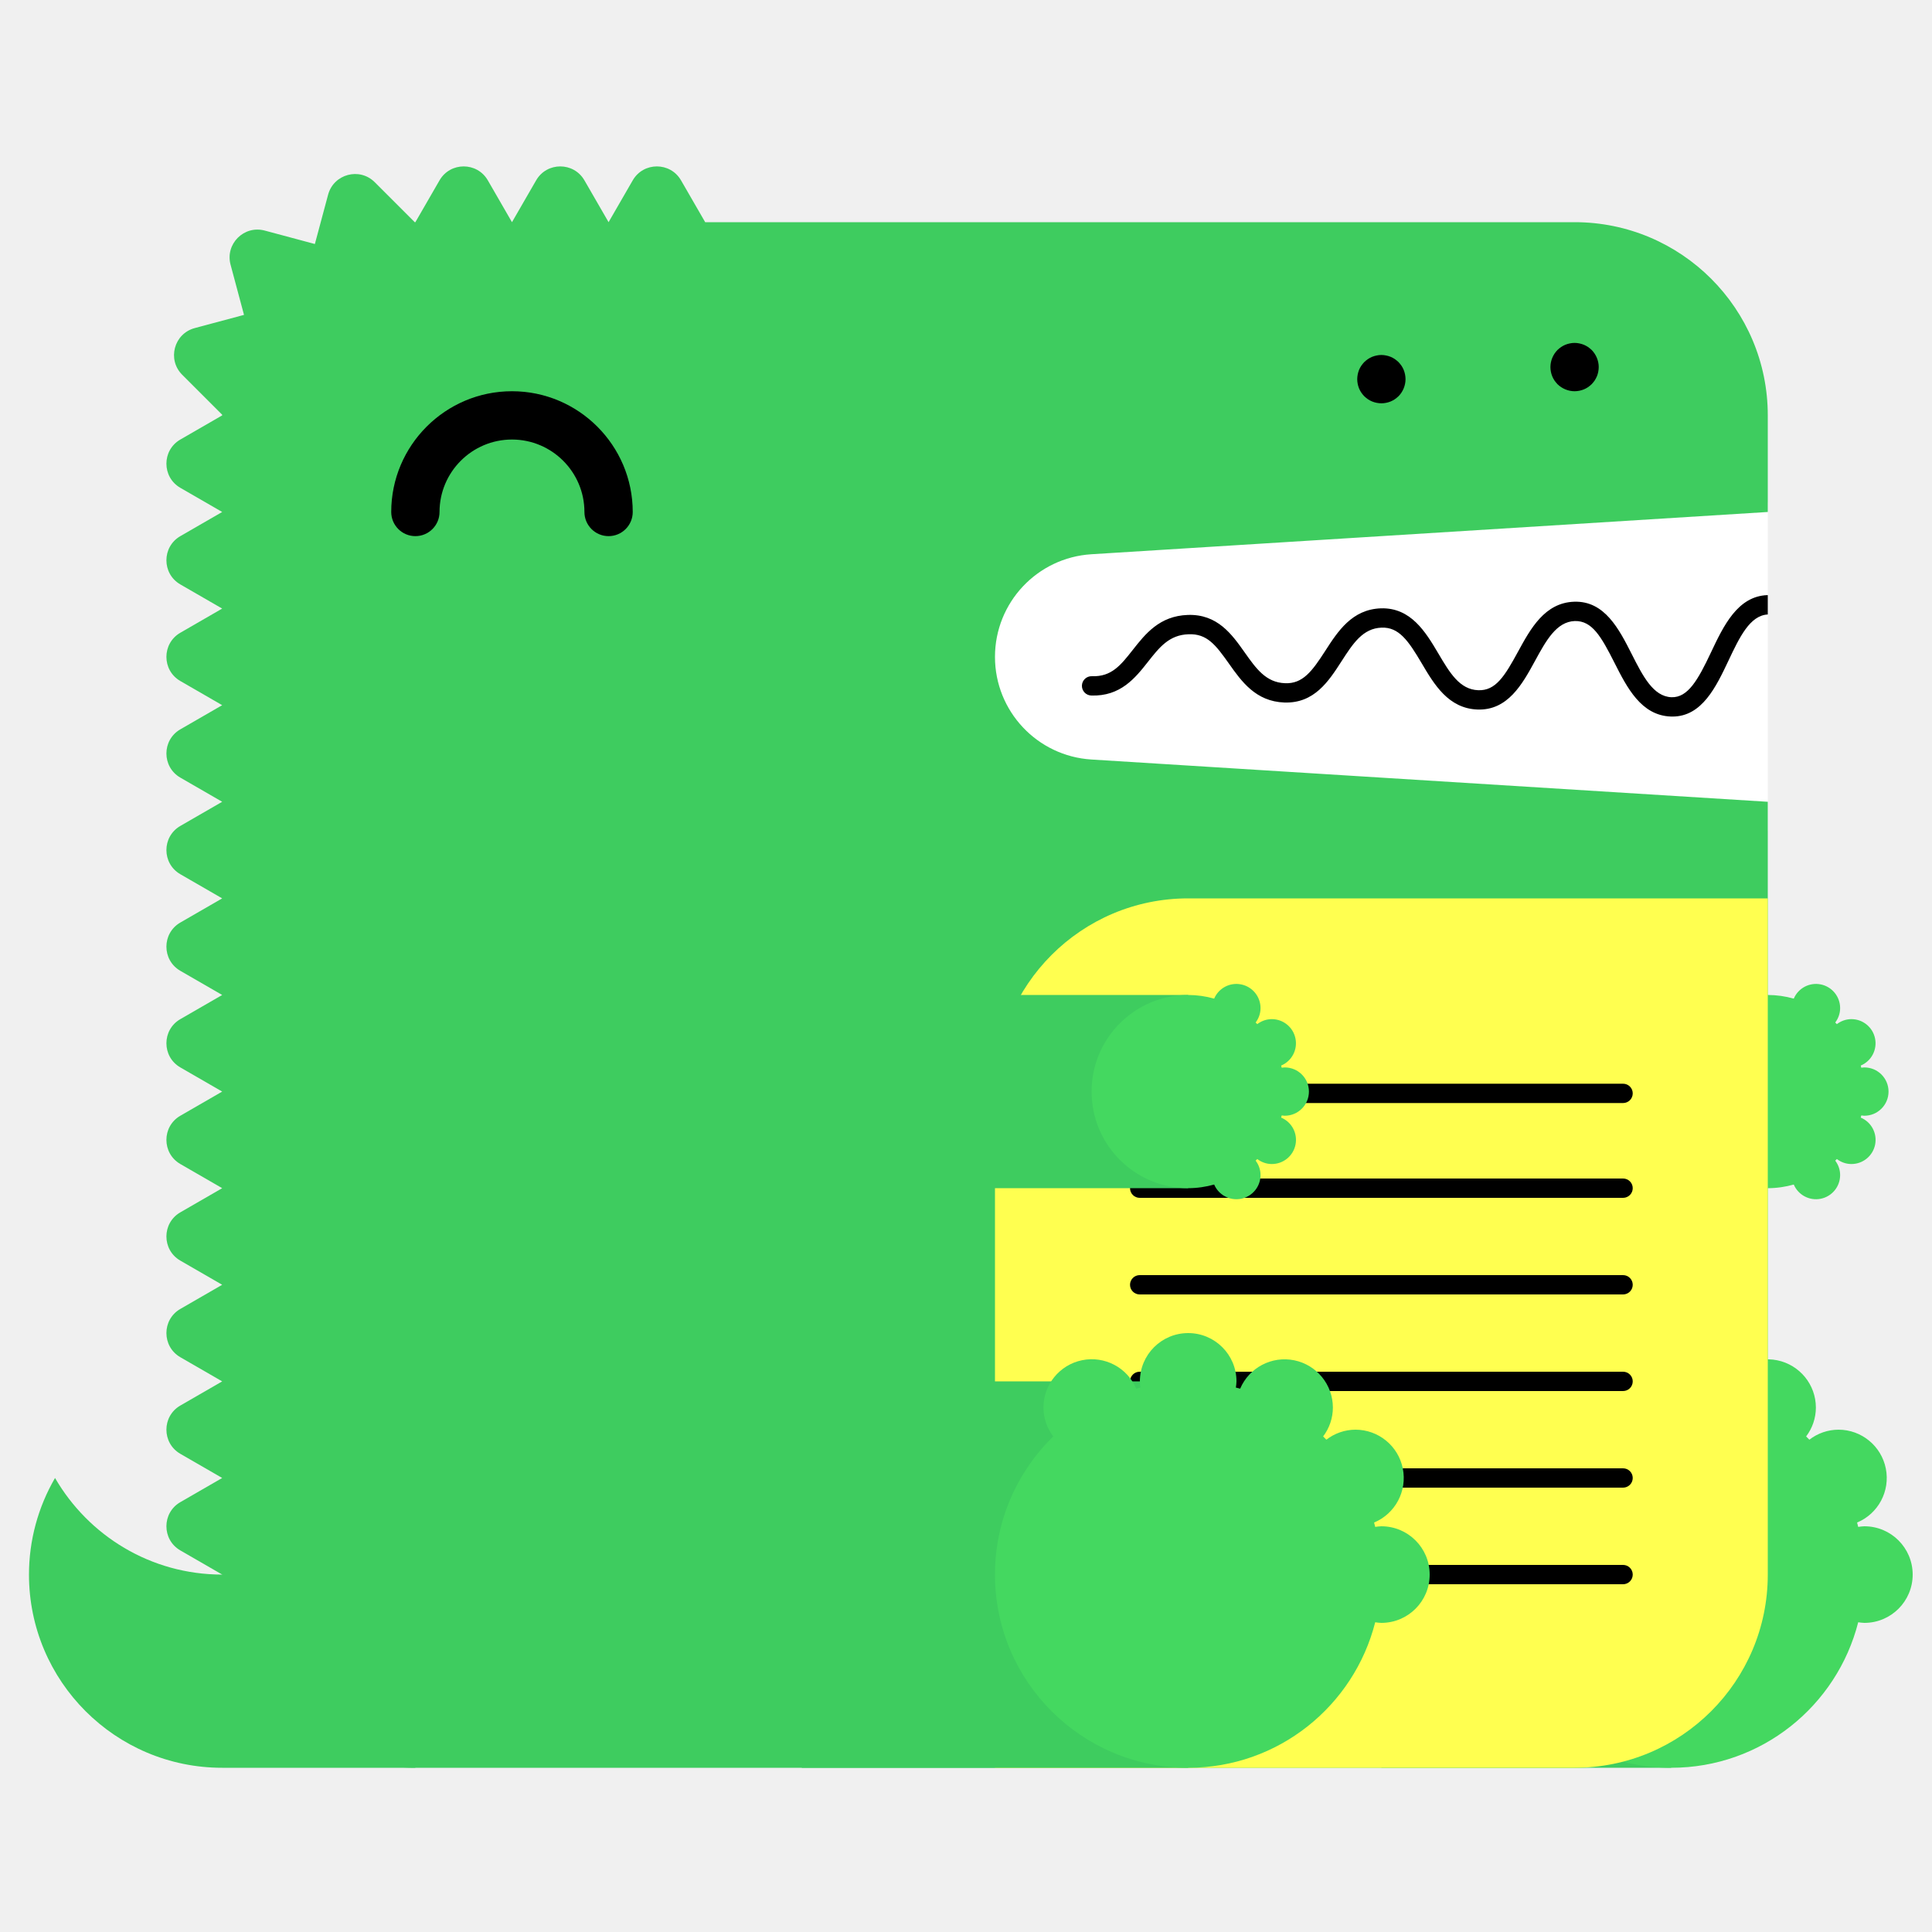
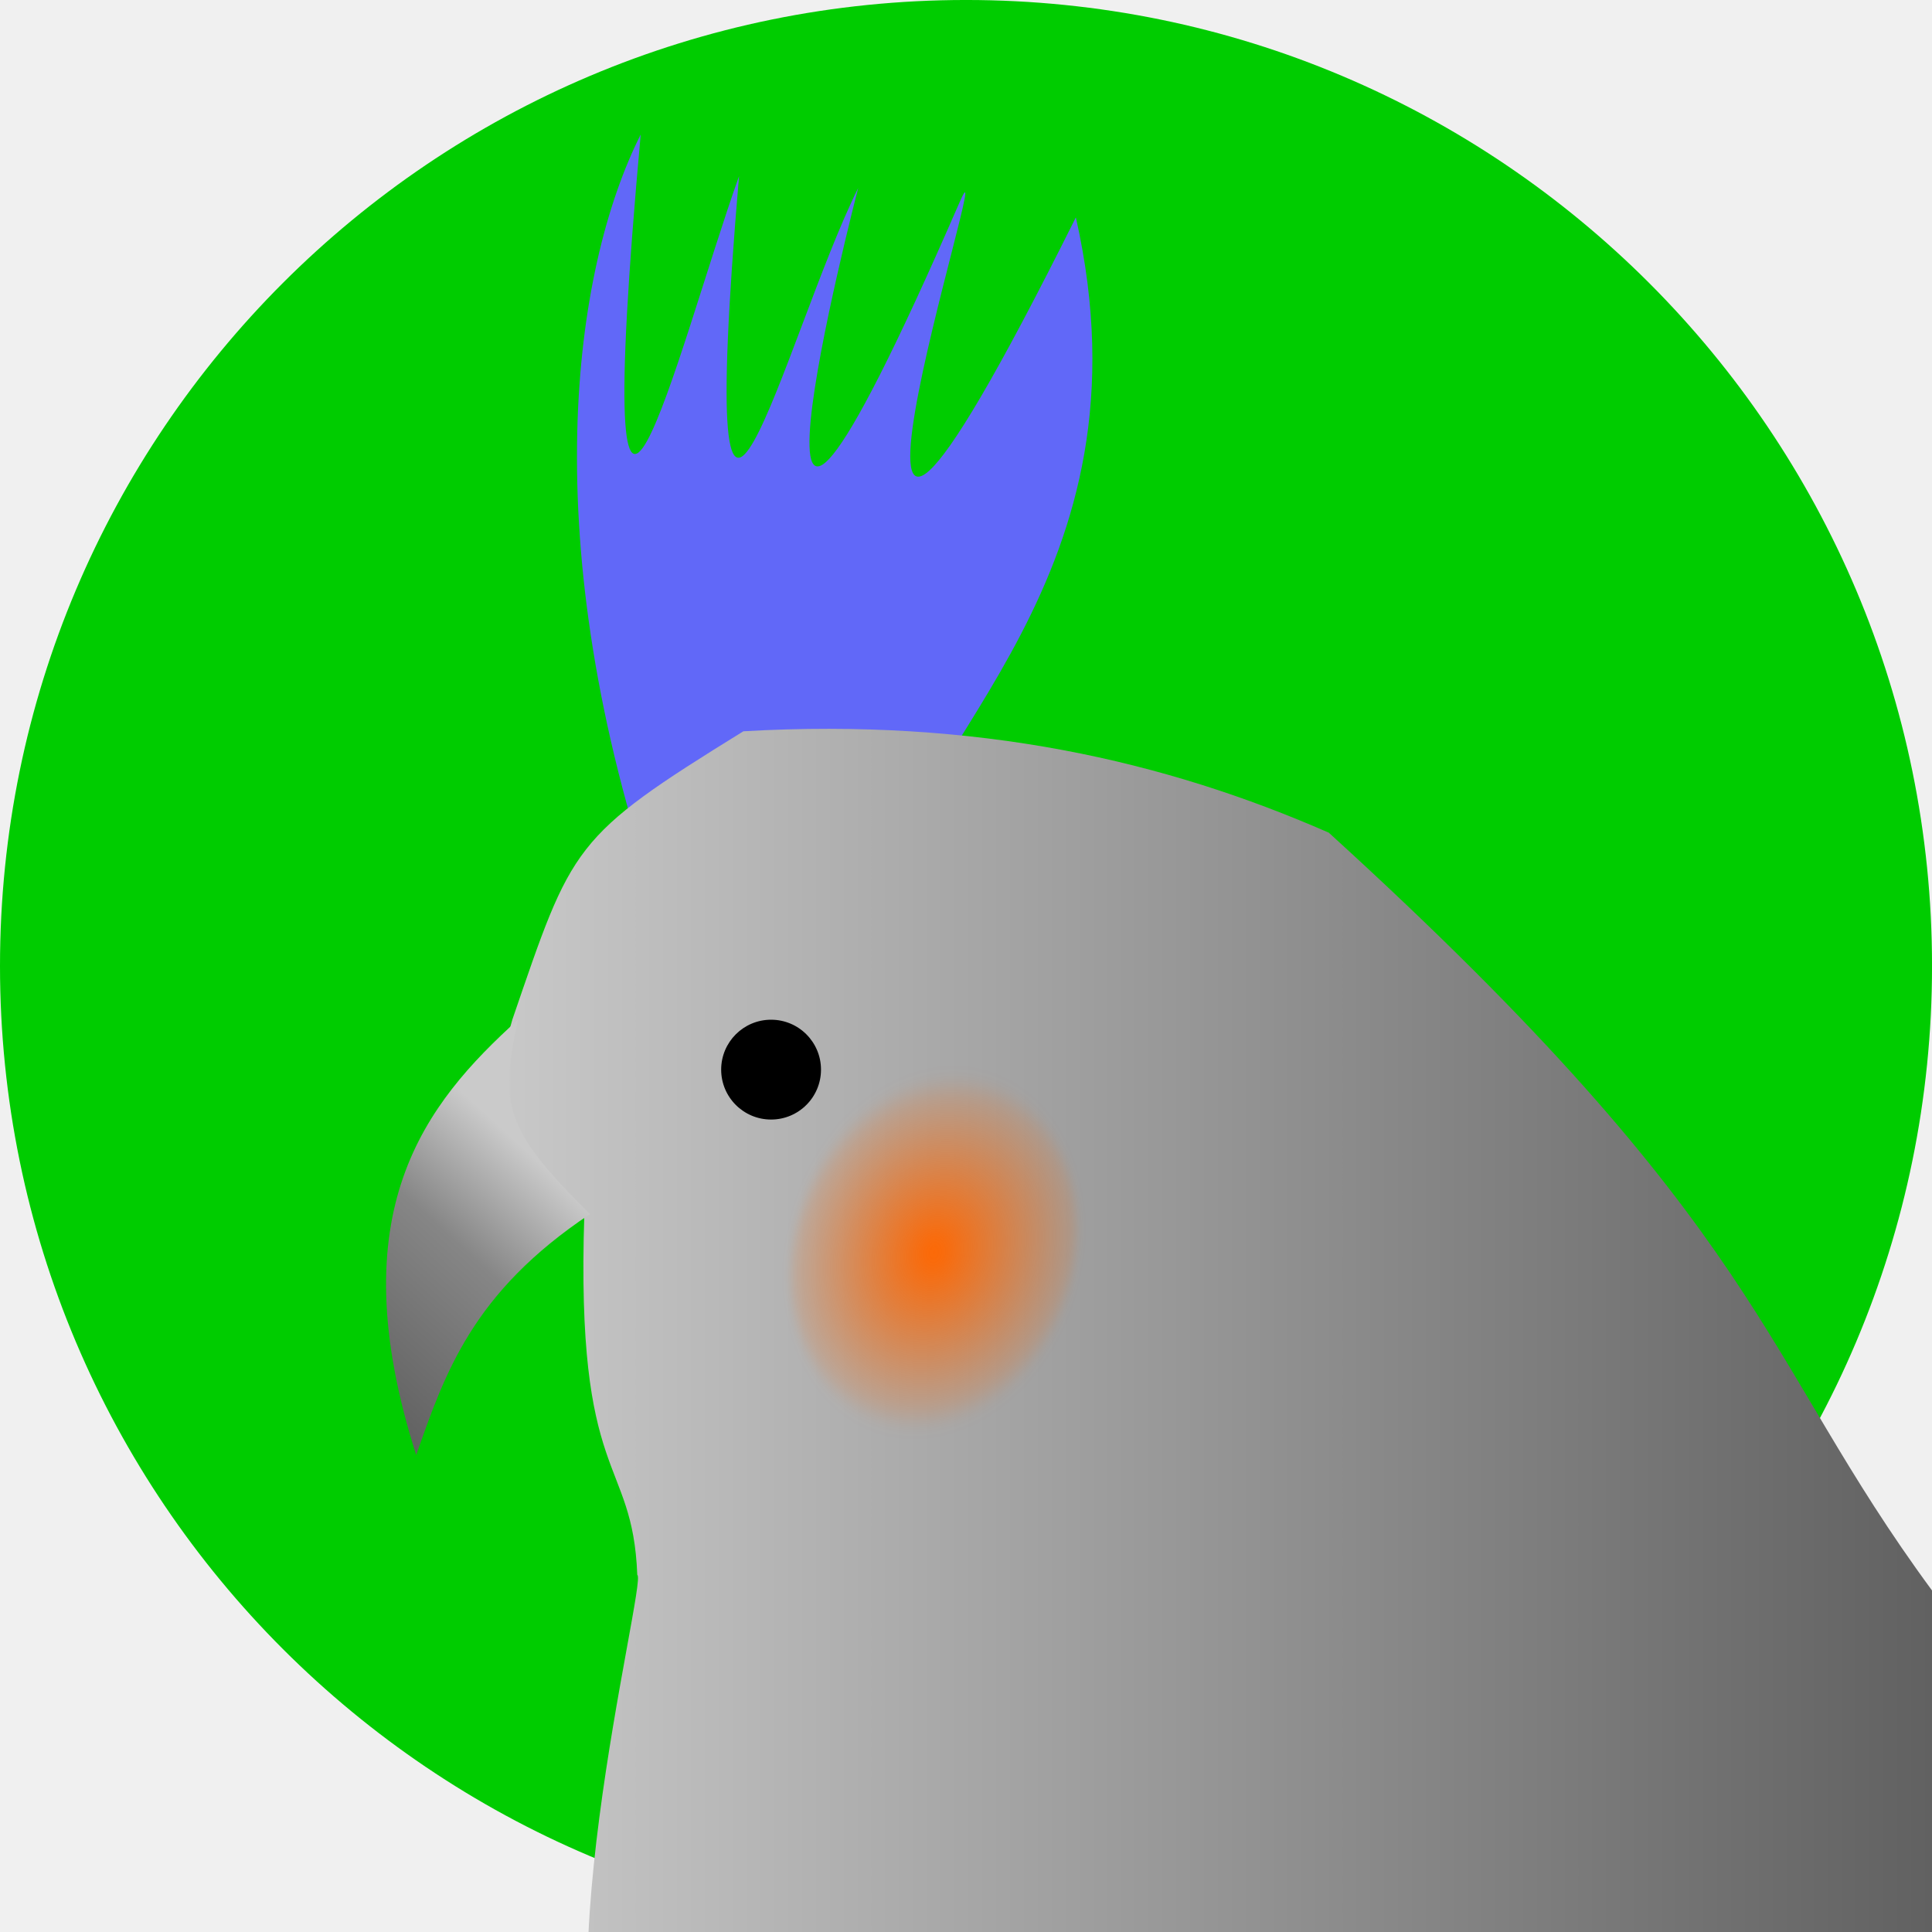
- <svg xmlns="http://www.w3.org/2000/svg" width="200" height="200" viewBox="0 0 200 200">
-   <g fill="none" fill-rule="evenodd">
-     <path fill="#FFF" d="M99 52h84v34H99z" />
-     <path d="M23 163c-7.398 0-13.843-4.027-17.303-10A19.886 19.886 0 0 0 3 163c0 11.046 8.954 20 20 20h20v-20H23z" fill="#3ECC5F" />
-     <path d="M112.98 57.376L183 53V43c0-11.046-8.954-20-20-20H73l-2.5-4.33c-1.112-1.925-3.889-1.925-5 0L63 23l-2.5-4.33c-1.111-1.925-3.889-1.925-5 0L53 23l-2.5-4.33c-1.111-1.925-3.889-1.925-5 0L43 23c-.022 0-.042.003-.065.003l-4.142-4.141c-1.57-1.571-4.252-.853-4.828 1.294l-1.369 5.104-5.192-1.392c-2.148-.575-4.111 1.389-3.535 3.536l1.39 5.193-5.102 1.367c-2.148.576-2.867 3.259-1.296 4.83l4.142 4.142c0 .021-.003.042-.003.064l-4.33 2.5c-1.925 1.111-1.925 3.889 0 5L23 53l-4.33 2.5c-1.925 1.111-1.925 3.889 0 5L23 63l-4.33 2.5c-1.925 1.111-1.925 3.889 0 5L23 73l-4.33 2.5c-1.925 1.111-1.925 3.889 0 5L23 83l-4.33 2.5c-1.925 1.111-1.925 3.889 0 5L23 93l-4.33 2.5c-1.925 1.111-1.925 3.889 0 5L23 103l-4.33 2.5c-1.925 1.111-1.925 3.889 0 5L23 113l-4.33 2.5c-1.925 1.111-1.925 3.889 0 5L23 123l-4.33 2.5c-1.925 1.111-1.925 3.889 0 5L23 133l-4.33 2.5c-1.925 1.111-1.925 3.889 0 5L23 143l-4.33 2.5c-1.925 1.111-1.925 3.889 0 5L23 153l-4.33 2.5c-1.925 1.111-1.925 3.889 0 5L23 163c0 11.046 8.954 20 20 20h120c11.046 0 20-8.954 20-20V83l-70.02-4.376A10.645 10.645 0 0 1 103 68c0-5.621 4.37-10.273 9.98-10.624" fill="#3ECC5F" />
-     <path fill="#3ECC5F" d="M143 183h30v-40h-30z" />
-     <path d="M193 158c-.219 0-.428.037-.639.064-.038-.15-.074-.301-.116-.451A5 5 0 0 0 190.32 148a4.96 4.96 0 0 0-3.016 1.036 26.531 26.531 0 0 0-.335-.336 4.955 4.955 0 0 0 1.011-2.987 5 5 0 0 0-9.599-1.959c-.148-.042-.297-.077-.445-.115.027-.211.064-.42.064-.639a5 5 0 0 0-5-5 5 5 0 0 0-5 5c0 .219.037.428.064.639-.148.038-.297.073-.445.115a4.998 4.998 0 0 0-9.599 1.959c0 1.125.384 2.151 1.011 2.987-3.717 3.632-6.031 8.693-6.031 14.3 0 11.046 8.954 20 20 20 9.339 0 17.16-6.41 19.361-15.064.211.027.42.064.639.064a5 5 0 0 0 5-5 5 5 0 0 0-5-5" fill="#44D860" />
-     <path fill="#3ECC5F" d="M153 123h30v-20h-30z" />
-     <path d="M193 115.5a2.5 2.5 0 1 0 0-5c-.109 0-.214.019-.319.032-.02-.075-.037-.15-.058-.225a2.501 2.501 0 0 0-.963-4.807c-.569 0-1.088.197-1.508.518a6.653 6.653 0 0 0-.168-.168c.314-.417.506-.931.506-1.494a2.5 2.5 0 0 0-4.8-.979A9.987 9.987 0 0 0 183 103c-5.522 0-10 4.478-10 10s4.478 10 10 10c.934 0 1.833-.138 2.69-.377a2.5 2.5 0 0 0 4.8-.979c0-.563-.192-1.077-.506-1.494.057-.055.113-.111.168-.168.42.321.939.518 1.508.518a2.5 2.5 0 0 0 .963-4.807c.021-.074.038-.15.058-.225.105.013.21.032.319.032" fill="#44D860" />
-     <path d="M63 55.5a2.5 2.5 0 0 1-2.5-2.5c0-4.136-3.364-7.5-7.5-7.5s-7.5 3.364-7.5 7.5a2.5 2.5 0 1 1-5 0c0-6.893 5.607-12.5 12.5-12.5S65.5 46.107 65.5 53a2.5 2.5 0 0 1-2.5 2.5" fill="#000" />
-     <path d="M103 183h60c11.046 0 20-8.954 20-20V93h-60c-11.046 0-20 8.954-20 20v70z" fill="#FFFF50" />
-     <path d="M168.02 124h-50.04a1 1 0 1 1 0-2h50.04a1 1 0 1 1 0 2m0 20h-50.04a1 1 0 1 1 0-2h50.04a1 1 0 1 1 0 2m0 20h-50.04a1 1 0 1 1 0-2h50.04a1 1 0 1 1 0 2m0-49.814h-50.04a1 1 0 1 1 0-2h50.04a1 1 0 1 1 0 2m0 19.814h-50.04a1 1 0 1 1 0-2h50.04a1 1 0 1 1 0 2m0 20h-50.04a1 1 0 1 1 0-2h50.04a1 1 0 1 1 0 2M183 61.611c-.012 0-.022-.006-.034-.005-3.09.105-4.552 3.196-5.842 5.923-1.346 2.85-2.387 4.703-4.093 4.647-1.889-.068-2.969-2.202-4.113-4.46-1.314-2.594-2.814-5.536-5.963-5.426-3.046.104-4.513 2.794-5.807 5.167-1.377 2.528-2.314 4.065-4.121 3.994-1.927-.07-2.951-1.805-4.136-3.813-1.321-2.236-2.848-4.75-5.936-4.664-2.994.103-4.465 2.385-5.763 4.4-1.373 2.13-2.335 3.428-4.165 3.351-1.973-.07-2.992-1.51-4.171-3.177-1.324-1.873-2.816-3.993-5.895-3.89-2.928.1-4.399 1.97-5.696 3.618-1.232 1.564-2.194 2.802-4.229 2.724a1 1 0 0 0-.072 2c3.017.101 4.545-1.8 5.872-3.487 1.177-1.496 2.193-2.787 4.193-2.855 1.926-.082 2.829 1.115 4.195 3.045 1.297 1.834 2.769 3.914 5.731 4.021 3.103.104 4.596-2.215 5.918-4.267 1.182-1.834 2.202-3.417 4.15-3.484 1.793-.067 2.769 1.35 4.145 3.681 1.297 2.197 2.766 4.686 5.787 4.796 3.125.108 4.634-2.62 5.949-5.035 1.139-2.088 2.214-4.06 4.119-4.126 1.793-.042 2.728 1.595 4.111 4.33 1.292 2.553 2.757 5.445 5.825 5.556l.169.003c3.064 0 4.518-3.075 5.805-5.794 1.139-2.41 2.217-4.68 4.067-4.773v-2z" fill="#000" />
-     <path fill="#3ECC5F" d="M83 183h40v-40H83z" />
-     <path d="M143 158c-.219 0-.428.037-.639.064-.038-.15-.074-.301-.116-.451A5 5 0 0 0 140.32 148a4.96 4.96 0 0 0-3.016 1.036 26.531 26.531 0 0 0-.335-.336 4.955 4.955 0 0 0 1.011-2.987 5 5 0 0 0-9.599-1.959c-.148-.042-.297-.077-.445-.115.027-.211.064-.42.064-.639a5 5 0 0 0-5-5 5 5 0 0 0-5 5c0 .219.037.428.064.639-.148.038-.297.073-.445.115a4.998 4.998 0 0 0-9.599 1.959c0 1.125.384 2.151 1.011 2.987-3.717 3.632-6.031 8.693-6.031 14.3 0 11.046 8.954 20 20 20 9.339 0 17.16-6.41 19.361-15.064.211.027.42.064.639.064a5 5 0 0 0 5-5 5 5 0 0 0-5-5" fill="#44D860" />
-     <path fill="#3ECC5F" d="M83 123h40v-20H83z" />
-     <path d="M133 115.5a2.5 2.5 0 1 0 0-5c-.109 0-.214.019-.319.032-.02-.075-.037-.15-.058-.225a2.501 2.501 0 0 0-.963-4.807c-.569 0-1.088.197-1.508.518a6.653 6.653 0 0 0-.168-.168c.314-.417.506-.931.506-1.494a2.5 2.5 0 0 0-4.8-.979A9.987 9.987 0 0 0 123 103c-5.522 0-10 4.478-10 10s4.478 10 10 10c.934 0 1.833-.138 2.69-.377a2.5 2.5 0 0 0 4.8-.979c0-.563-.192-1.077-.506-1.494.057-.055.113-.111.168-.168.42.321.939.518 1.508.518a2.5 2.5 0 0 0 .963-4.807c.021-.074.038-.15.058-.225.105.013.21.032.319.032" fill="#44D860" />
-     <path d="M143 41.75c-.16 0-.33-.02-.49-.05a2.52 2.52 0 0 1-.47-.14c-.15-.06-.29-.14-.431-.23-.13-.09-.259-.2-.38-.31-.109-.12-.219-.24-.309-.38s-.17-.28-.231-.43a2.619 2.619 0 0 1-.189-.96c0-.16.02-.33.05-.49.03-.16.08-.31.139-.47.061-.15.141-.29.231-.43.09-.13.2-.26.309-.38.121-.11.25-.22.38-.31.141-.09.281-.17.431-.23.149-.06.31-.11.47-.14.32-.07.65-.07.98 0 .159.03.32.08.47.14.149.06.29.14.43.23.13.09.259.2.38.31.11.12.22.25.31.38.09.14.17.28.23.43.06.16.11.31.14.47.029.16.05.33.05.49 0 .66-.271 1.31-.73 1.77-.121.11-.25.22-.38.31-.14.09-.281.17-.43.23a2.565 2.565 0 0 1-.96.19m20-1.25c-.66 0-1.3-.27-1.771-.73a3.802 3.802 0 0 1-.309-.38c-.09-.14-.17-.28-.231-.43a2.619 2.619 0 0 1-.189-.96c0-.66.27-1.3.729-1.77.121-.11.25-.22.38-.31.141-.09.281-.17.431-.23.149-.06.31-.11.47-.14.32-.07.66-.07.98 0 .159.03.32.08.47.14.149.06.29.14.43.23.13.09.259.2.38.31.459.47.73 1.11.73 1.77 0 .16-.021.33-.05.49-.03.16-.08.32-.14.47-.07.15-.14.29-.23.43-.09.13-.2.26-.31.38-.121.11-.25.22-.38.31-.14.09-.281.17-.43.23a2.565 2.565 0 0 1-.96.19" fill="#000" />
+ <svg xmlns="http://www.w3.org/2000/svg" xmlns:xlink="http://www.w3.org/1999/xlink" width="256" height="256" viewBox="0 0 67.733 67.733" version="1.1" id="svg5">
+   <defs id="defs2">
+     <linearGradient id="linearGradient3109">
+       <stop style="stop-color:#555555;stop-opacity:1;" offset="0" id="stop3105" />
+       <stop style="stop-color:#868686;stop-opacity:1;" offset="0.675" id="stop3113" />
+       <stop style="stop-color:#cacaca;stop-opacity:1;" offset="1" id="stop3107" />
+     </linearGradient>
+     <linearGradient id="linearGradient2395">
+       <stop style="stop-color:#cccccc;stop-opacity:1;" offset="0" id="stop2391" />
+       <stop style="stop-color:#484848;stop-opacity:1;" offset="1" id="stop2393" />
+     </linearGradient>
+     <linearGradient id="linearGradient1455">
+       <stop style="stop-color:#ff6600;stop-opacity:1;" offset="0" id="stop1451" />
+       <stop style="stop-color:#ff6600;stop-opacity:0;" offset="1" id="stop1453" />
+     </linearGradient>
+     <filter style="color-interpolation-filters:sRGB" id="filter1459" x="-0.064" y="-0.052" width="1.129" height="1.104">
+       <feGaussianBlur stdDeviation="0.261" id="feGaussianBlur1461" />
+     </filter>
+     <radialGradient xlink:href="#linearGradient1455" id="radialGradient1473" cx="40.224" cy="31.183" fx="40.224" fy="31.183" r="5.492" gradientTransform="matrix(1,0,0,1.215478,0,-6.719243)" gradientUnits="userSpaceOnUse" spreadMethod="pad" />
+     <linearGradient xlink:href="#linearGradient2395" id="linearGradient2397" x1="15.715" y1="47.481" x2="79.892" y2="47.481" gradientUnits="userSpaceOnUse" />
+     <linearGradient xlink:href="#linearGradient3109" id="linearGradient3111" x1="10.688" y1="36.806" x2="19.084" y2="27.615" gradientUnits="userSpaceOnUse" gradientTransform="translate(0.1984375)" />
+   </defs>
+   <circle style="opacity:1;fill:#00cc00;fill-opacity:1;fill-rule:nonzero;stroke:none;stroke-width:2.467;stroke-dasharray:none" id="path4722" cx="33.867" cy="20.389" r="33.867" transform="translate(1.3333333e-6,13.47762)" />
+   <g id="layer3" />
+   <g id="layer1" transform="translate(1.3333333e-6,13.47762)">
+     <path style="opacity:1;fill:#6168f8;fill-opacity:1;fill-rule:nonzero;stroke:none;stroke-width:0.265;stroke-dasharray:none" d="M 23.052,18.215 C 18.703,5.501 20.089,-4.043 22.462,-8.763 c -1.881,20.736 1.306,7.464 3.448,1.459 -1.626,19.079 1.626,5.543 4.177,0.417 0,0 -5.629,21.611 3.546,0.519 1.627,-3.74 -7.109,22.978 4.085,0.511 2.851,12.623 -5.674,18.312 -6.892,24.011 l -2.706,-1.785 z" id="path3178" />
+     <path style="display:inline;fill:url(#linearGradient2397);fill-opacity:1;stroke-width:0.265" d="M 38.79,82.888 C 32.454,81.037 25.126,73.282 21.889,61.178 18.57,57.734 22.723,41.905 22.342,41.736 22.181,37.533 20.174,38.597 20.486,29.085 16.881,28.393 17.158,25.055 17.961,22.272 c 2.113,-6.159 2.082,-6.393 8.101,-10.112 8.222,-0.473 14.789,1.041 20.524,3.555 15.426,14.041 15.074,18.315 21.148,26.567 0,0 22.076,32.748 6.735,32.748 z" id="path338" />
+     <circle style="fill:#000000;stroke-width:0.154" id="path111" cx="27.033" cy="24.022" r="1.75" />
+     <ellipse style="opacity:1;fill:url(#radialGradient1473);fill-opacity:1;fill-rule:nonzero;stroke-width:0.265;stroke-dasharray:none;filter:url(#filter1459)" id="path667" cx="40.224" cy="31.183" rx="4.864" ry="6.048" transform="rotate(20.23536,38.58097,9.850273)" />
+     <path style="opacity:1;fill:url(#linearGradient3111);fill-opacity:1;fill-rule:nonzero;stroke-width:0.265;stroke-dasharray:none" d="m 18.159,22.272 c -3.243,2.938 -6.298,6.709 -3.568,15.261 1.011,-2.872 1.967,-5.696 6.094,-8.448 -3.038,-2.99 -3.158,-3.851 -2.526,-6.813 z" id="path2401" />
  </g>
</svg>
